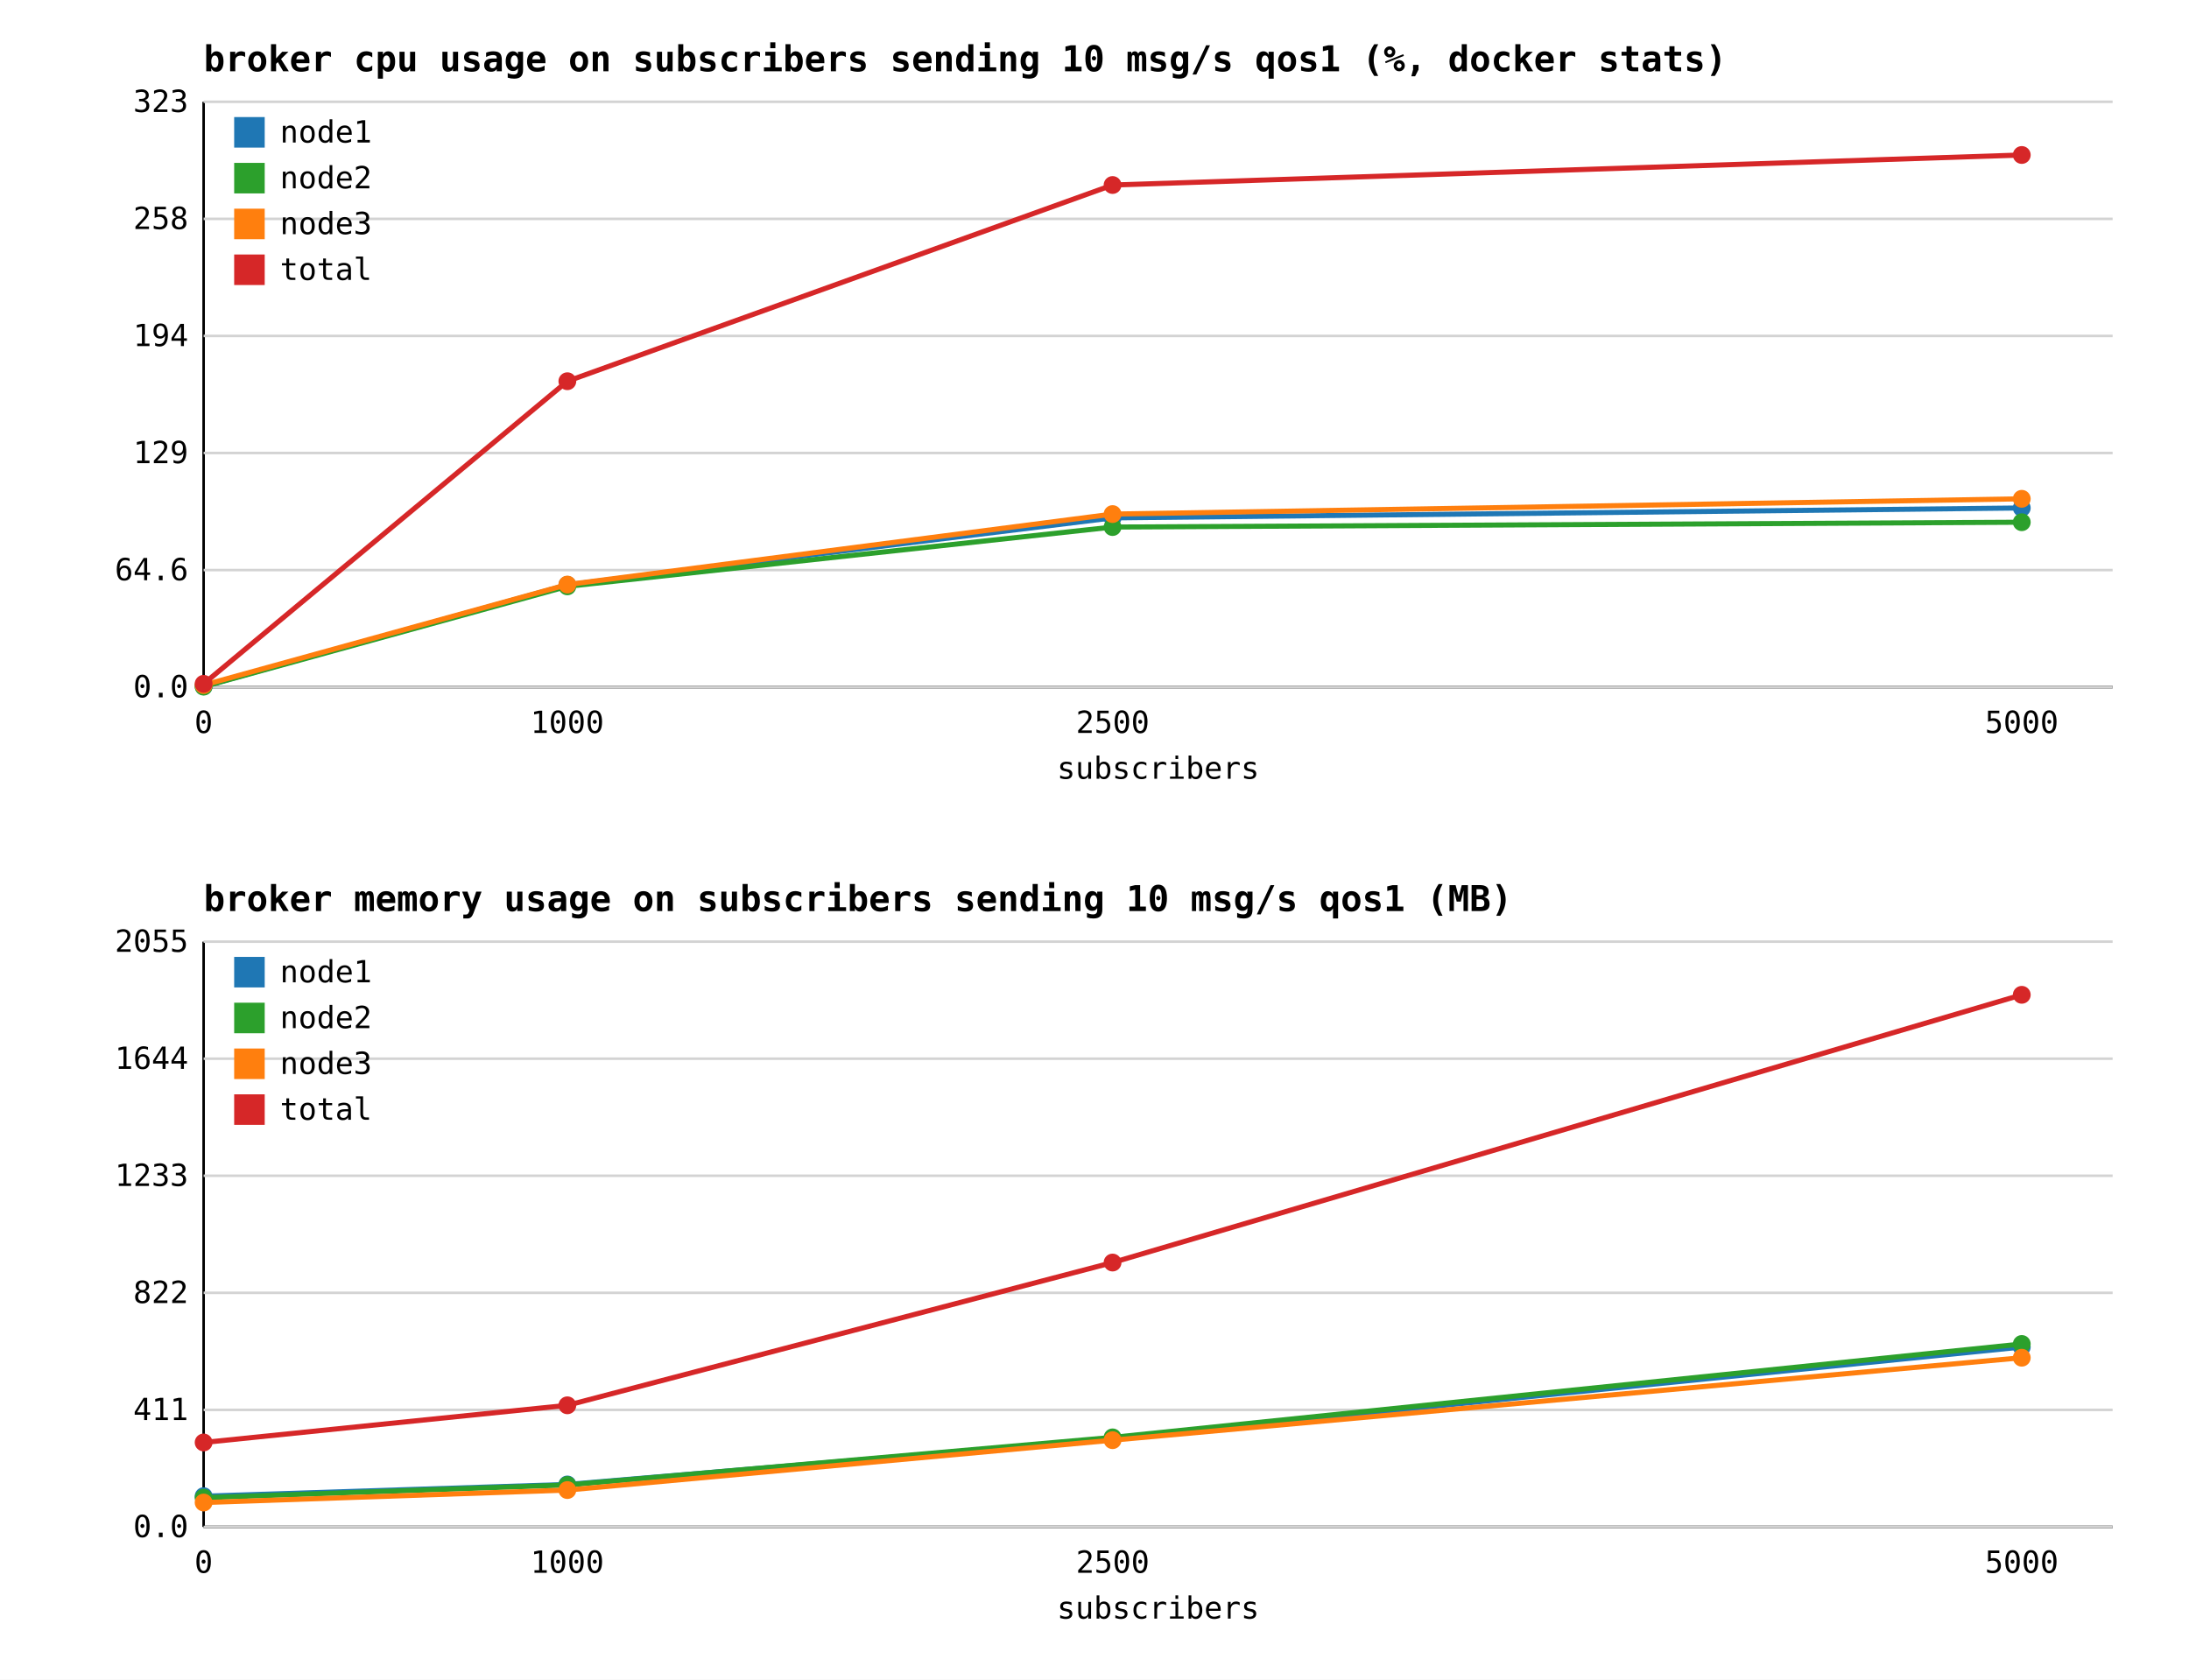
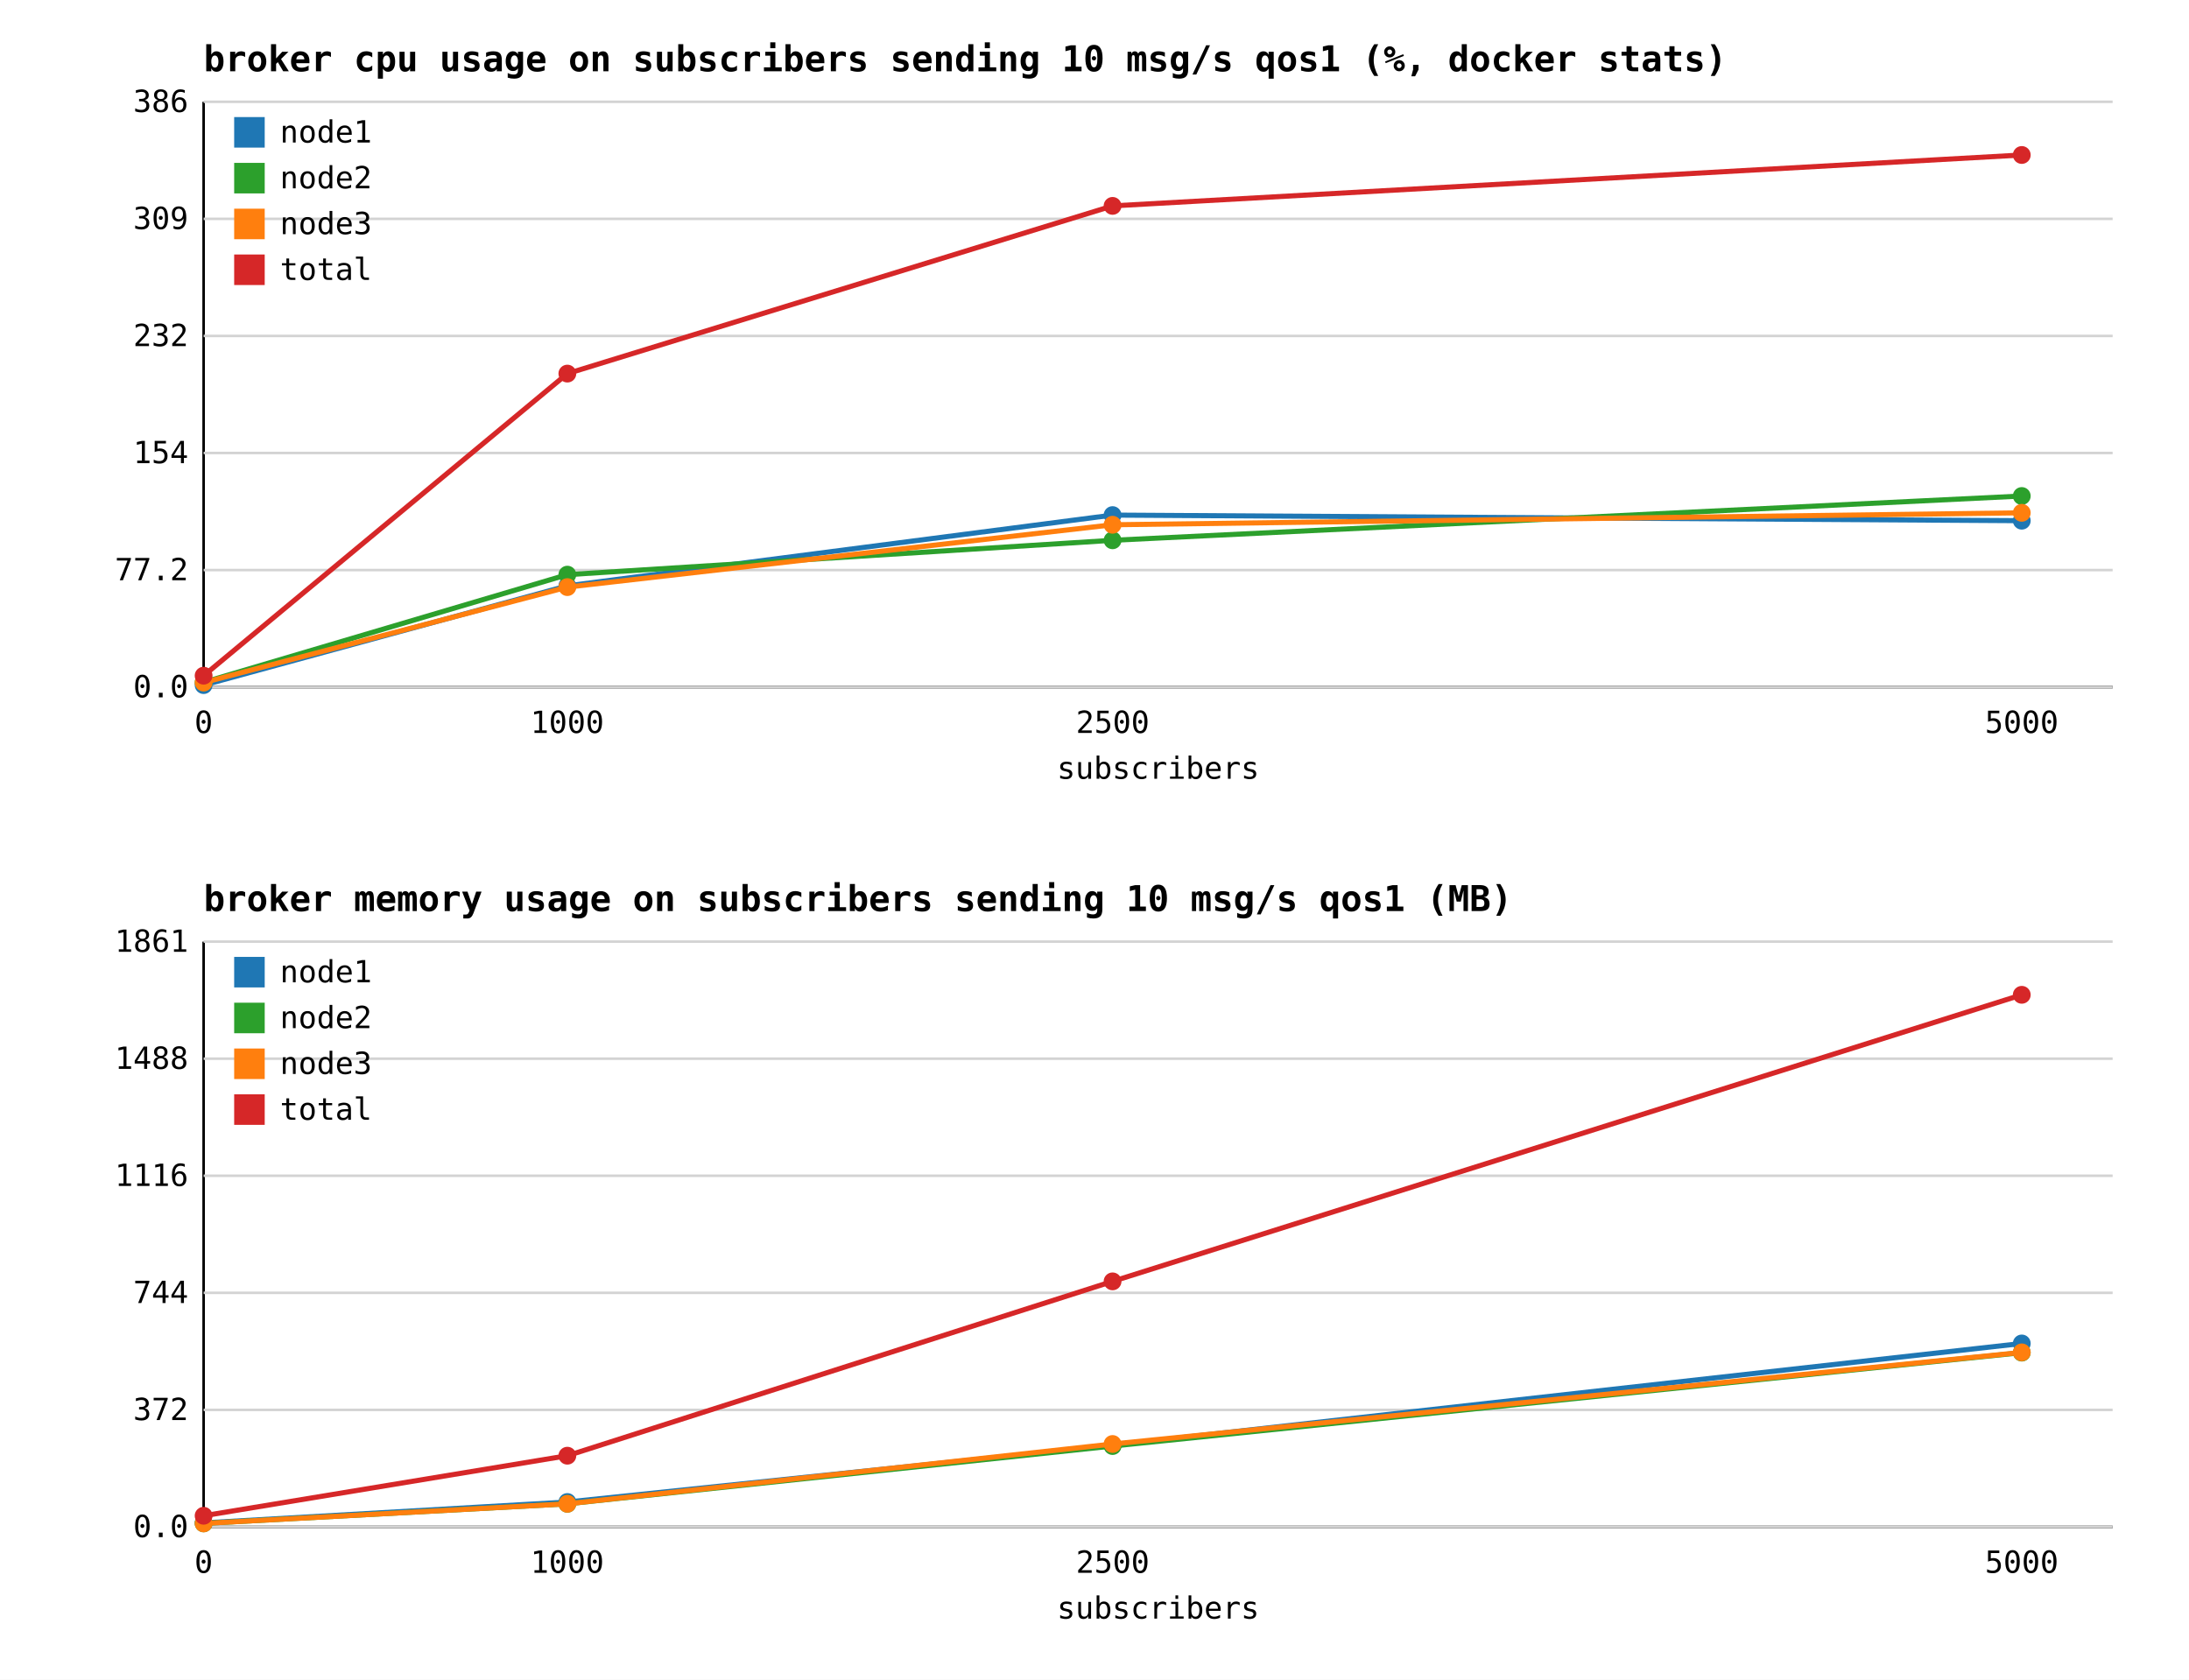
<svg xmlns="http://www.w3.org/2000/svg" width="860" height="660" viewBox="0 0 860 660" font-family="monospace" font-size="12">
  <rect width="860" height="660" fill="white" />
  <text x="80" y="28" font-size="14" font-weight="bold">broker cpu usage on subscribers sending 10 msg/s qos1 (%, docker stats)</text>
  <line x1="80" y1="270" x2="830" y2="270" stroke="black" />
  <line x1="80" y1="40" x2="80" y2="270" stroke="black" />
  <line x1="80" y1="270" x2="830" y2="270" stroke="lightgray" />
  <text x="74" y="274" text-anchor="end">0.0</text>
  <line x1="80" y1="224" x2="830" y2="224" stroke="lightgray" />
-   <text x="74" y="228" text-anchor="end">64.6</text>
+   <text x="74" y="228" text-anchor="end">77.2</text>
  <line x1="80" y1="178" x2="830" y2="178" stroke="lightgray" />
-   <text x="74" y="182" text-anchor="end">129</text>
+   <text x="74" y="182" text-anchor="end">154</text>
  <line x1="80" y1="132" x2="830" y2="132" stroke="lightgray" />
-   <text x="74" y="136" text-anchor="end">194</text>
+   <text x="74" y="136" text-anchor="end">232</text>
  <line x1="80" y1="86" x2="830" y2="86" stroke="lightgray" />
-   <text x="74" y="90" text-anchor="end">258</text>
+   <text x="74" y="90" text-anchor="end">309</text>
  <line x1="80" y1="40" x2="830" y2="40" stroke="lightgray" />
-   <text x="74" y="44" text-anchor="end">323</text>
+   <text x="74" y="44" text-anchor="end">386</text>
  <text x="80" y="288" text-anchor="middle">0</text>
  <text x="222.857" y="288" text-anchor="middle">1000</text>
  <text x="437.143" y="288" text-anchor="middle">2500</text>
  <text x="794.286" y="288" text-anchor="middle">5000</text>
  <text x="455" y="306" text-anchor="middle">subscribers</text>
-   <polyline points="80.0,269.7 222.9,229.8 437.1,203.5 794.3,199.6" fill="none" stroke="#1f77b4" stroke-width="2" />
-   <circle cx="80.0" cy="269.7" r="3.5" fill="#1f77b4" />
-   <circle cx="222.9" cy="229.8" r="3.5" fill="#1f77b4" />
-   <circle cx="437.1" cy="203.5" r="3.5" fill="#1f77b4" />
-   <circle cx="794.3" cy="199.6" r="3.5" fill="#1f77b4" />
+   <polyline points="80.0,269.2 222.9,230.2 437.1,202.4 794.3,204.6" fill="none" stroke="#1f77b4" stroke-width="2" />
+   <circle cx="80.0" cy="269.2" r="3.5" fill="#1f77b4" />
+   <circle cx="222.9" cy="230.2" r="3.5" fill="#1f77b4" />
+   <circle cx="437.1" cy="202.4" r="3.5" fill="#1f77b4" />
+   <circle cx="794.3" cy="204.6" r="3.5" fill="#1f77b4" />
  <rect x="92" y="46" width="12" height="12" fill="#1f77b4" />
  <text x="110" y="56">node1</text>
-   <polyline points="80.0,269.8 222.9,230.4 437.1,207.1 794.3,205.2" fill="none" stroke="#2ca02c" stroke-width="2" />
-   <circle cx="80.0" cy="269.8" r="3.5" fill="#2ca02c" />
-   <circle cx="222.9" cy="230.4" r="3.5" fill="#2ca02c" />
-   <circle cx="437.1" cy="207.1" r="3.5" fill="#2ca02c" />
-   <circle cx="794.3" cy="205.2" r="3.5" fill="#2ca02c" />
+   <polyline points="80.0,268.1 222.9,225.8 437.1,212.3 794.3,194.9" fill="none" stroke="#2ca02c" stroke-width="2" />
+   <circle cx="80.0" cy="268.1" r="3.5" fill="#2ca02c" />
+   <circle cx="222.9" cy="225.8" r="3.5" fill="#2ca02c" />
+   <circle cx="437.1" cy="212.3" r="3.5" fill="#2ca02c" />
+   <circle cx="794.3" cy="194.9" r="3.5" fill="#2ca02c" />
  <rect x="92" y="64" width="12" height="12" fill="#2ca02c" />
  <text x="110" y="74">node2</text>
-   <polyline points="80.0,269.2 222.9,229.7 437.1,202.0 794.3,196.0" fill="none" stroke="#ff7f0e" stroke-width="2" />
-   <circle cx="80.0" cy="269.2" r="3.5" fill="#ff7f0e" />
-   <circle cx="222.9" cy="229.7" r="3.5" fill="#ff7f0e" />
-   <circle cx="437.1" cy="202.0" r="3.5" fill="#ff7f0e" />
-   <circle cx="794.3" cy="196.0" r="3.5" fill="#ff7f0e" />
+   <polyline points="80.0,268.2 222.9,230.7 437.1,206.2 794.3,201.5" fill="none" stroke="#ff7f0e" stroke-width="2" />
+   <circle cx="80.0" cy="268.2" r="3.5" fill="#ff7f0e" />
+   <circle cx="222.9" cy="230.7" r="3.5" fill="#ff7f0e" />
+   <circle cx="437.1" cy="206.2" r="3.5" fill="#ff7f0e" />
+   <circle cx="794.3" cy="201.5" r="3.5" fill="#ff7f0e" />
  <rect x="92" y="82" width="12" height="12" fill="#ff7f0e" />
  <text x="110" y="92">node3</text>
-   <polyline points="80.0,268.7 222.9,149.8 437.1,72.7 794.3,60.9" fill="none" stroke="#d62728" stroke-width="2" />
-   <circle cx="80.0" cy="268.7" r="3.5" fill="#d62728" />
-   <circle cx="222.9" cy="149.8" r="3.5" fill="#d62728" />
-   <circle cx="437.1" cy="72.7" r="3.5" fill="#d62728" />
+   <polyline points="80.0,265.5 222.9,146.8 437.1,80.9 794.3,60.9" fill="none" stroke="#d62728" stroke-width="2" />
+   <circle cx="80.0" cy="265.5" r="3.5" fill="#d62728" />
+   <circle cx="222.9" cy="146.8" r="3.5" fill="#d62728" />
+   <circle cx="437.1" cy="80.9" r="3.5" fill="#d62728" />
  <circle cx="794.3" cy="60.9" r="3.5" fill="#d62728" />
  <rect x="92" y="100" width="12" height="12" fill="#d62728" />
  <text x="110" y="110">total</text>
  <text x="80" y="358" font-size="14" font-weight="bold">broker memory usage on subscribers sending 10 msg/s qos1 (MB)</text>
  <line x1="80" y1="600" x2="830" y2="600" stroke="black" />
  <line x1="80" y1="370" x2="80" y2="600" stroke="black" />
  <line x1="80" y1="600" x2="830" y2="600" stroke="lightgray" />
  <text x="74" y="604" text-anchor="end">0.0</text>
  <line x1="80" y1="554" x2="830" y2="554" stroke="lightgray" />
-   <text x="74" y="558" text-anchor="end">411</text>
+   <text x="74" y="558" text-anchor="end">372</text>
  <line x1="80" y1="508" x2="830" y2="508" stroke="lightgray" />
-   <text x="74" y="512" text-anchor="end">822</text>
+   <text x="74" y="512" text-anchor="end">744</text>
  <line x1="80" y1="462" x2="830" y2="462" stroke="lightgray" />
-   <text x="74" y="466" text-anchor="end">1233</text>
+   <text x="74" y="466" text-anchor="end">1116</text>
  <line x1="80" y1="416" x2="830" y2="416" stroke="lightgray" />
-   <text x="74" y="420" text-anchor="end">1644</text>
+   <text x="74" y="420" text-anchor="end">1488</text>
  <line x1="80" y1="370" x2="830" y2="370" stroke="lightgray" />
-   <text x="74" y="374" text-anchor="end">2055</text>
+   <text x="74" y="374" text-anchor="end">1861</text>
  <text x="80" y="618" text-anchor="middle">0</text>
  <text x="222.857" y="618" text-anchor="middle">1000</text>
  <text x="437.143" y="618" text-anchor="middle">2500</text>
  <text x="794.286" y="618" text-anchor="middle">5000</text>
  <text x="455" y="636" text-anchor="middle">subscribers</text>
-   <polyline points="80.0,587.9 222.9,583.3 437.1,565.3 794.3,529.3" fill="none" stroke="#1f77b4" stroke-width="2" />
-   <circle cx="80.0" cy="587.9" r="3.5" fill="#1f77b4" />
-   <circle cx="222.9" cy="583.3" r="3.5" fill="#1f77b4" />
-   <circle cx="437.1" cy="565.3" r="3.5" fill="#1f77b4" />
-   <circle cx="794.3" cy="529.3" r="3.5" fill="#1f77b4" />
+   <polyline points="80.0,598.4 222.9,590.2 437.1,567.9 794.3,527.9" fill="none" stroke="#1f77b4" stroke-width="2" />
+   <circle cx="80.0" cy="598.4" r="3.5" fill="#1f77b4" />
+   <circle cx="222.9" cy="590.2" r="3.5" fill="#1f77b4" />
+   <circle cx="437.1" cy="567.9" r="3.5" fill="#1f77b4" />
+   <circle cx="794.3" cy="527.9" r="3.5" fill="#1f77b4" />
  <rect x="92" y="376" width="12" height="12" fill="#1f77b4" />
  <text x="110" y="386">node1</text>
-   <polyline points="80.0,588.5 222.9,583.5 437.1,564.8 794.3,528.1" fill="none" stroke="#2ca02c" stroke-width="2" />
-   <circle cx="80.0" cy="588.5" r="3.5" fill="#2ca02c" />
-   <circle cx="222.9" cy="583.5" r="3.5" fill="#2ca02c" />
-   <circle cx="437.1" cy="564.8" r="3.5" fill="#2ca02c" />
-   <circle cx="794.3" cy="528.1" r="3.5" fill="#2ca02c" />
+   <polyline points="80.0,598.6 222.9,590.9 437.1,568.2 794.3,531.5" fill="none" stroke="#2ca02c" stroke-width="2" />
+   <circle cx="80.0" cy="598.6" r="3.5" fill="#2ca02c" />
+   <circle cx="222.9" cy="590.9" r="3.5" fill="#2ca02c" />
+   <circle cx="437.1" cy="568.2" r="3.5" fill="#2ca02c" />
+   <circle cx="794.3" cy="531.5" r="3.5" fill="#2ca02c" />
  <rect x="92" y="394" width="12" height="12" fill="#2ca02c" />
  <text x="110" y="404">node2</text>
-   <polyline points="80.0,590.4 222.9,585.5 437.1,565.9 794.3,533.5" fill="none" stroke="#ff7f0e" stroke-width="2" />
-   <circle cx="80.0" cy="590.4" r="3.5" fill="#ff7f0e" />
-   <circle cx="222.9" cy="585.5" r="3.5" fill="#ff7f0e" />
-   <circle cx="437.1" cy="565.9" r="3.5" fill="#ff7f0e" />
-   <circle cx="794.3" cy="533.5" r="3.5" fill="#ff7f0e" />
+   <polyline points="80.0,598.6 222.9,590.9 437.1,567.4 794.3,531.4" fill="none" stroke="#ff7f0e" stroke-width="2" />
+   <circle cx="80.0" cy="598.6" r="3.5" fill="#ff7f0e" />
+   <circle cx="222.9" cy="590.9" r="3.5" fill="#ff7f0e" />
+   <circle cx="437.1" cy="567.4" r="3.5" fill="#ff7f0e" />
+   <circle cx="794.3" cy="531.4" r="3.5" fill="#ff7f0e" />
  <rect x="92" y="412" width="12" height="12" fill="#ff7f0e" />
  <text x="110" y="422">node3</text>
-   <polyline points="80.0,566.8 222.9,552.2 437.1,496.1 794.3,390.9" fill="none" stroke="#d62728" stroke-width="2" />
-   <circle cx="80.0" cy="566.8" r="3.5" fill="#d62728" />
-   <circle cx="222.9" cy="552.2" r="3.5" fill="#d62728" />
-   <circle cx="437.1" cy="496.1" r="3.5" fill="#d62728" />
+   <polyline points="80.0,595.6 222.9,572.0 437.1,503.5 794.3,390.9" fill="none" stroke="#d62728" stroke-width="2" />
+   <circle cx="80.0" cy="595.6" r="3.5" fill="#d62728" />
+   <circle cx="222.9" cy="572.0" r="3.5" fill="#d62728" />
+   <circle cx="437.1" cy="503.5" r="3.5" fill="#d62728" />
  <circle cx="794.3" cy="390.9" r="3.5" fill="#d62728" />
  <rect x="92" y="430" width="12" height="12" fill="#d62728" />
  <text x="110" y="440">total</text>
</svg>
